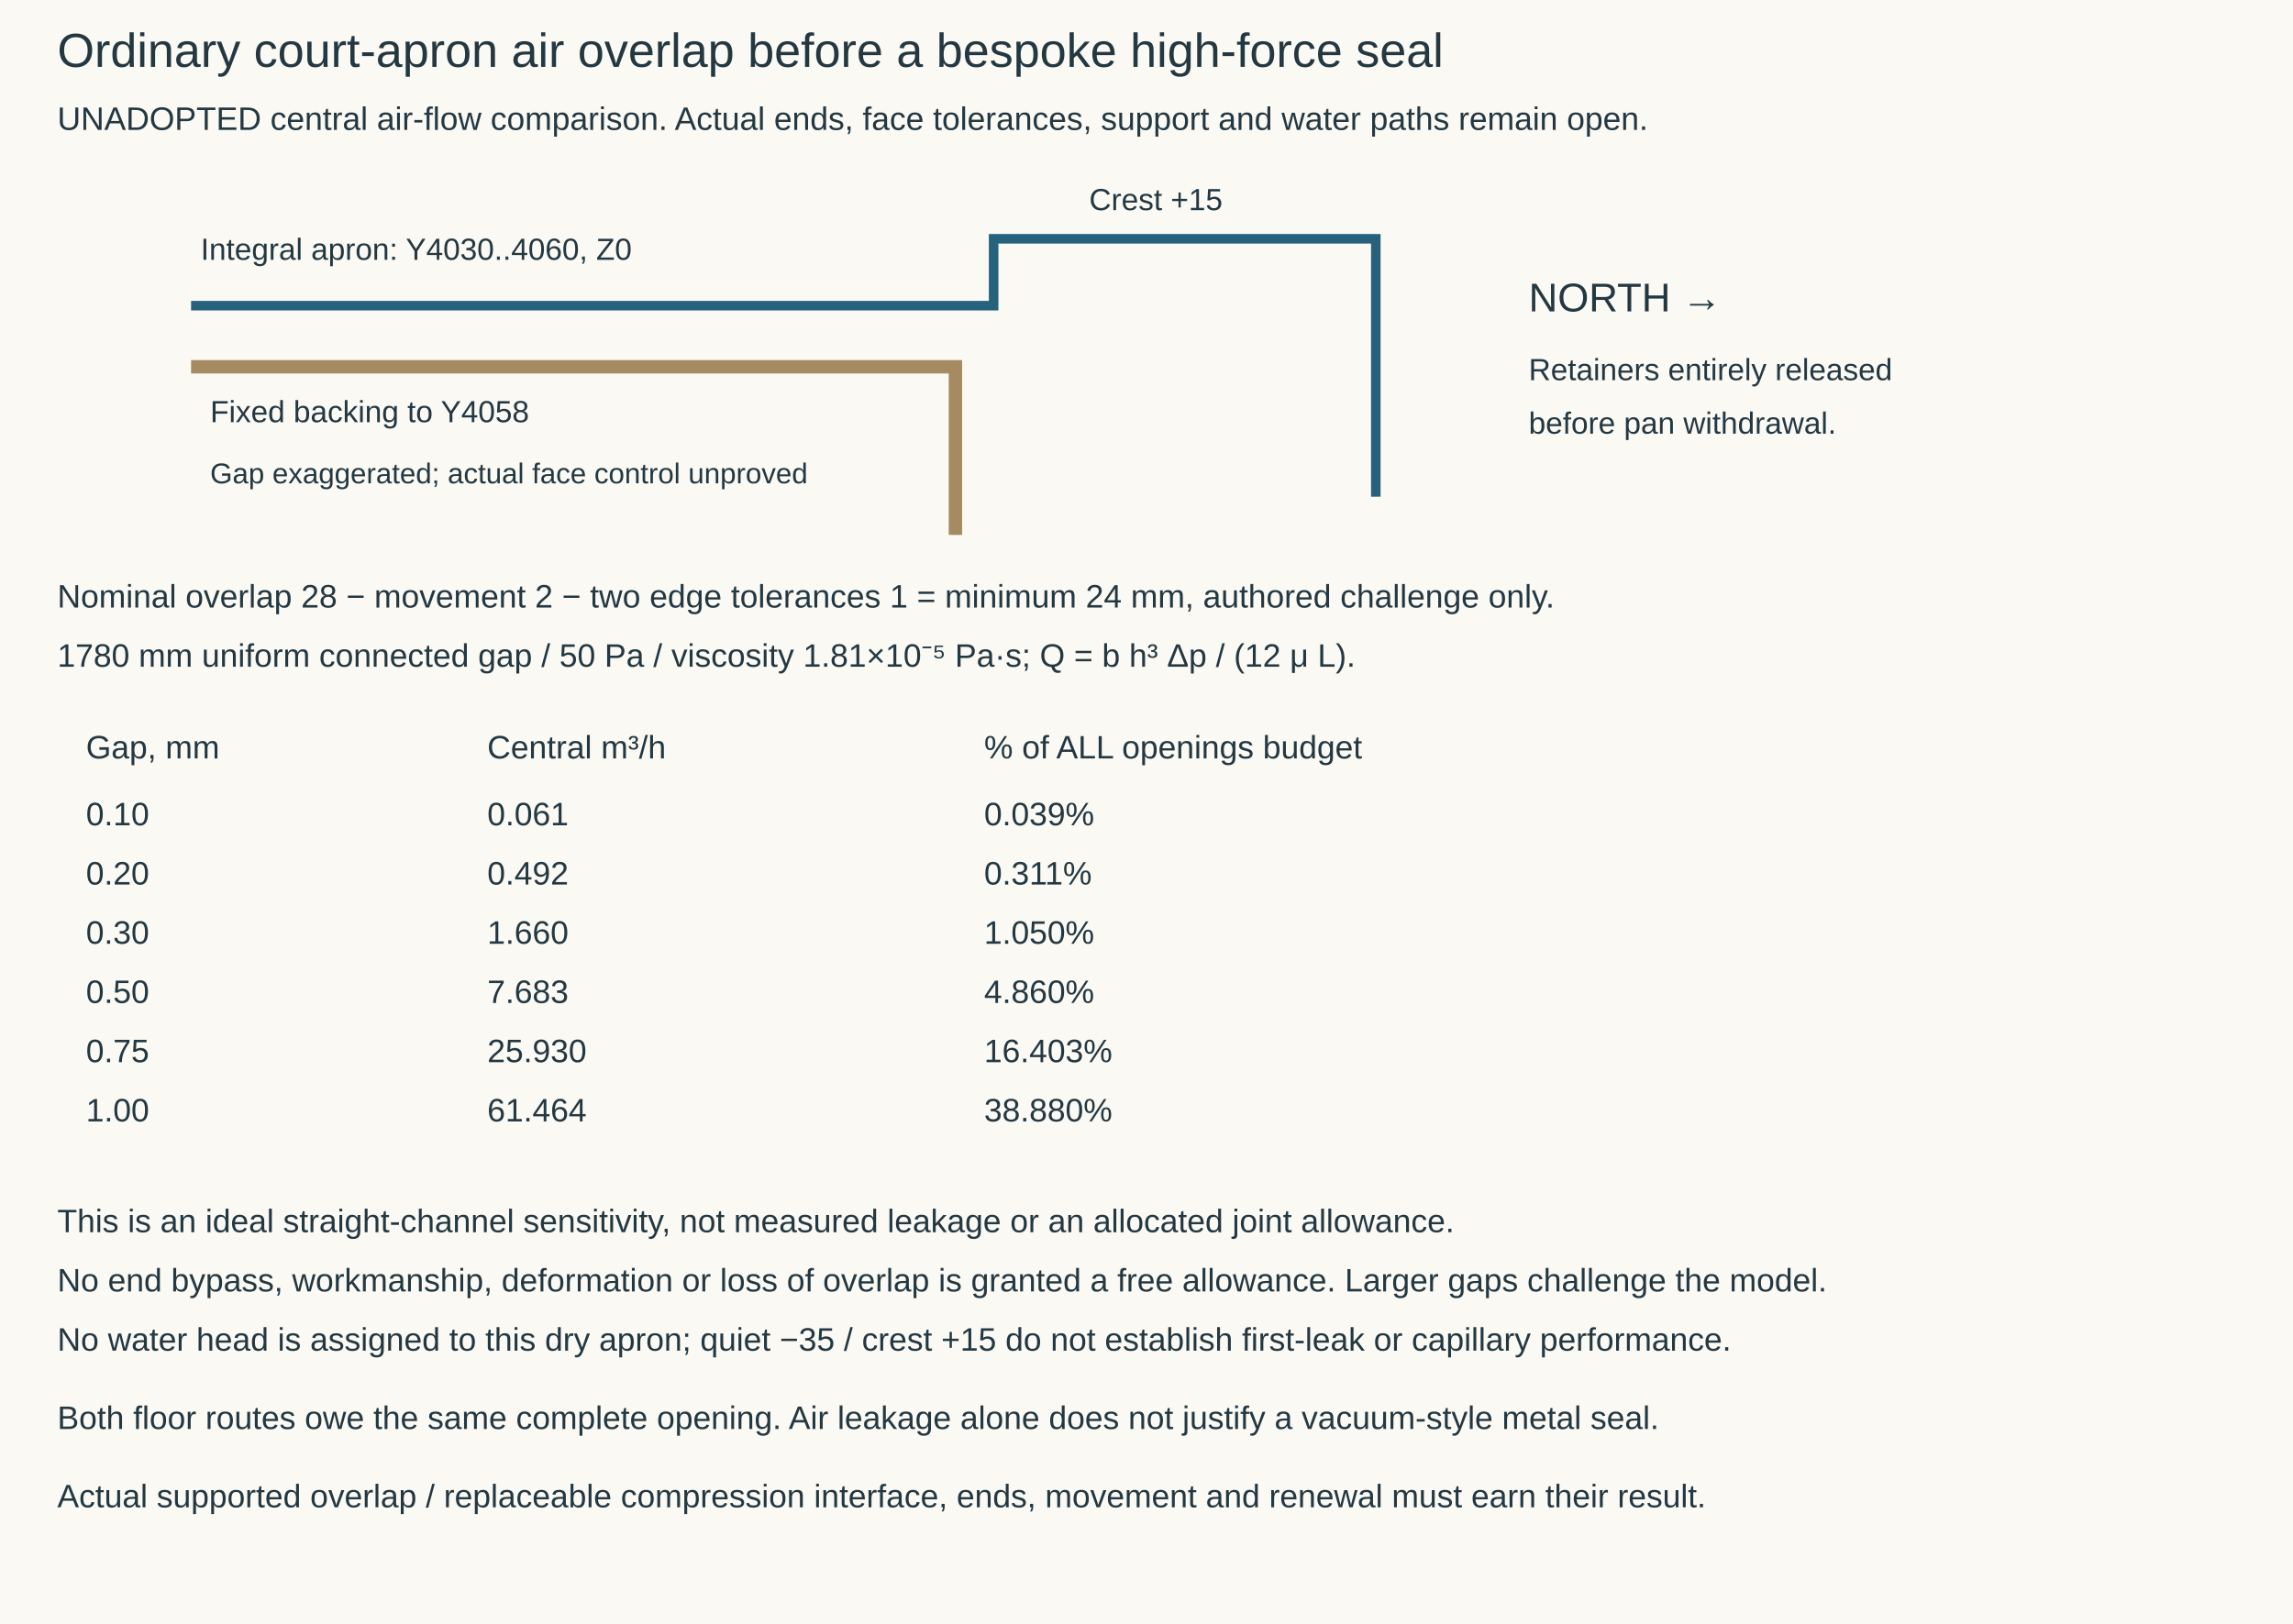
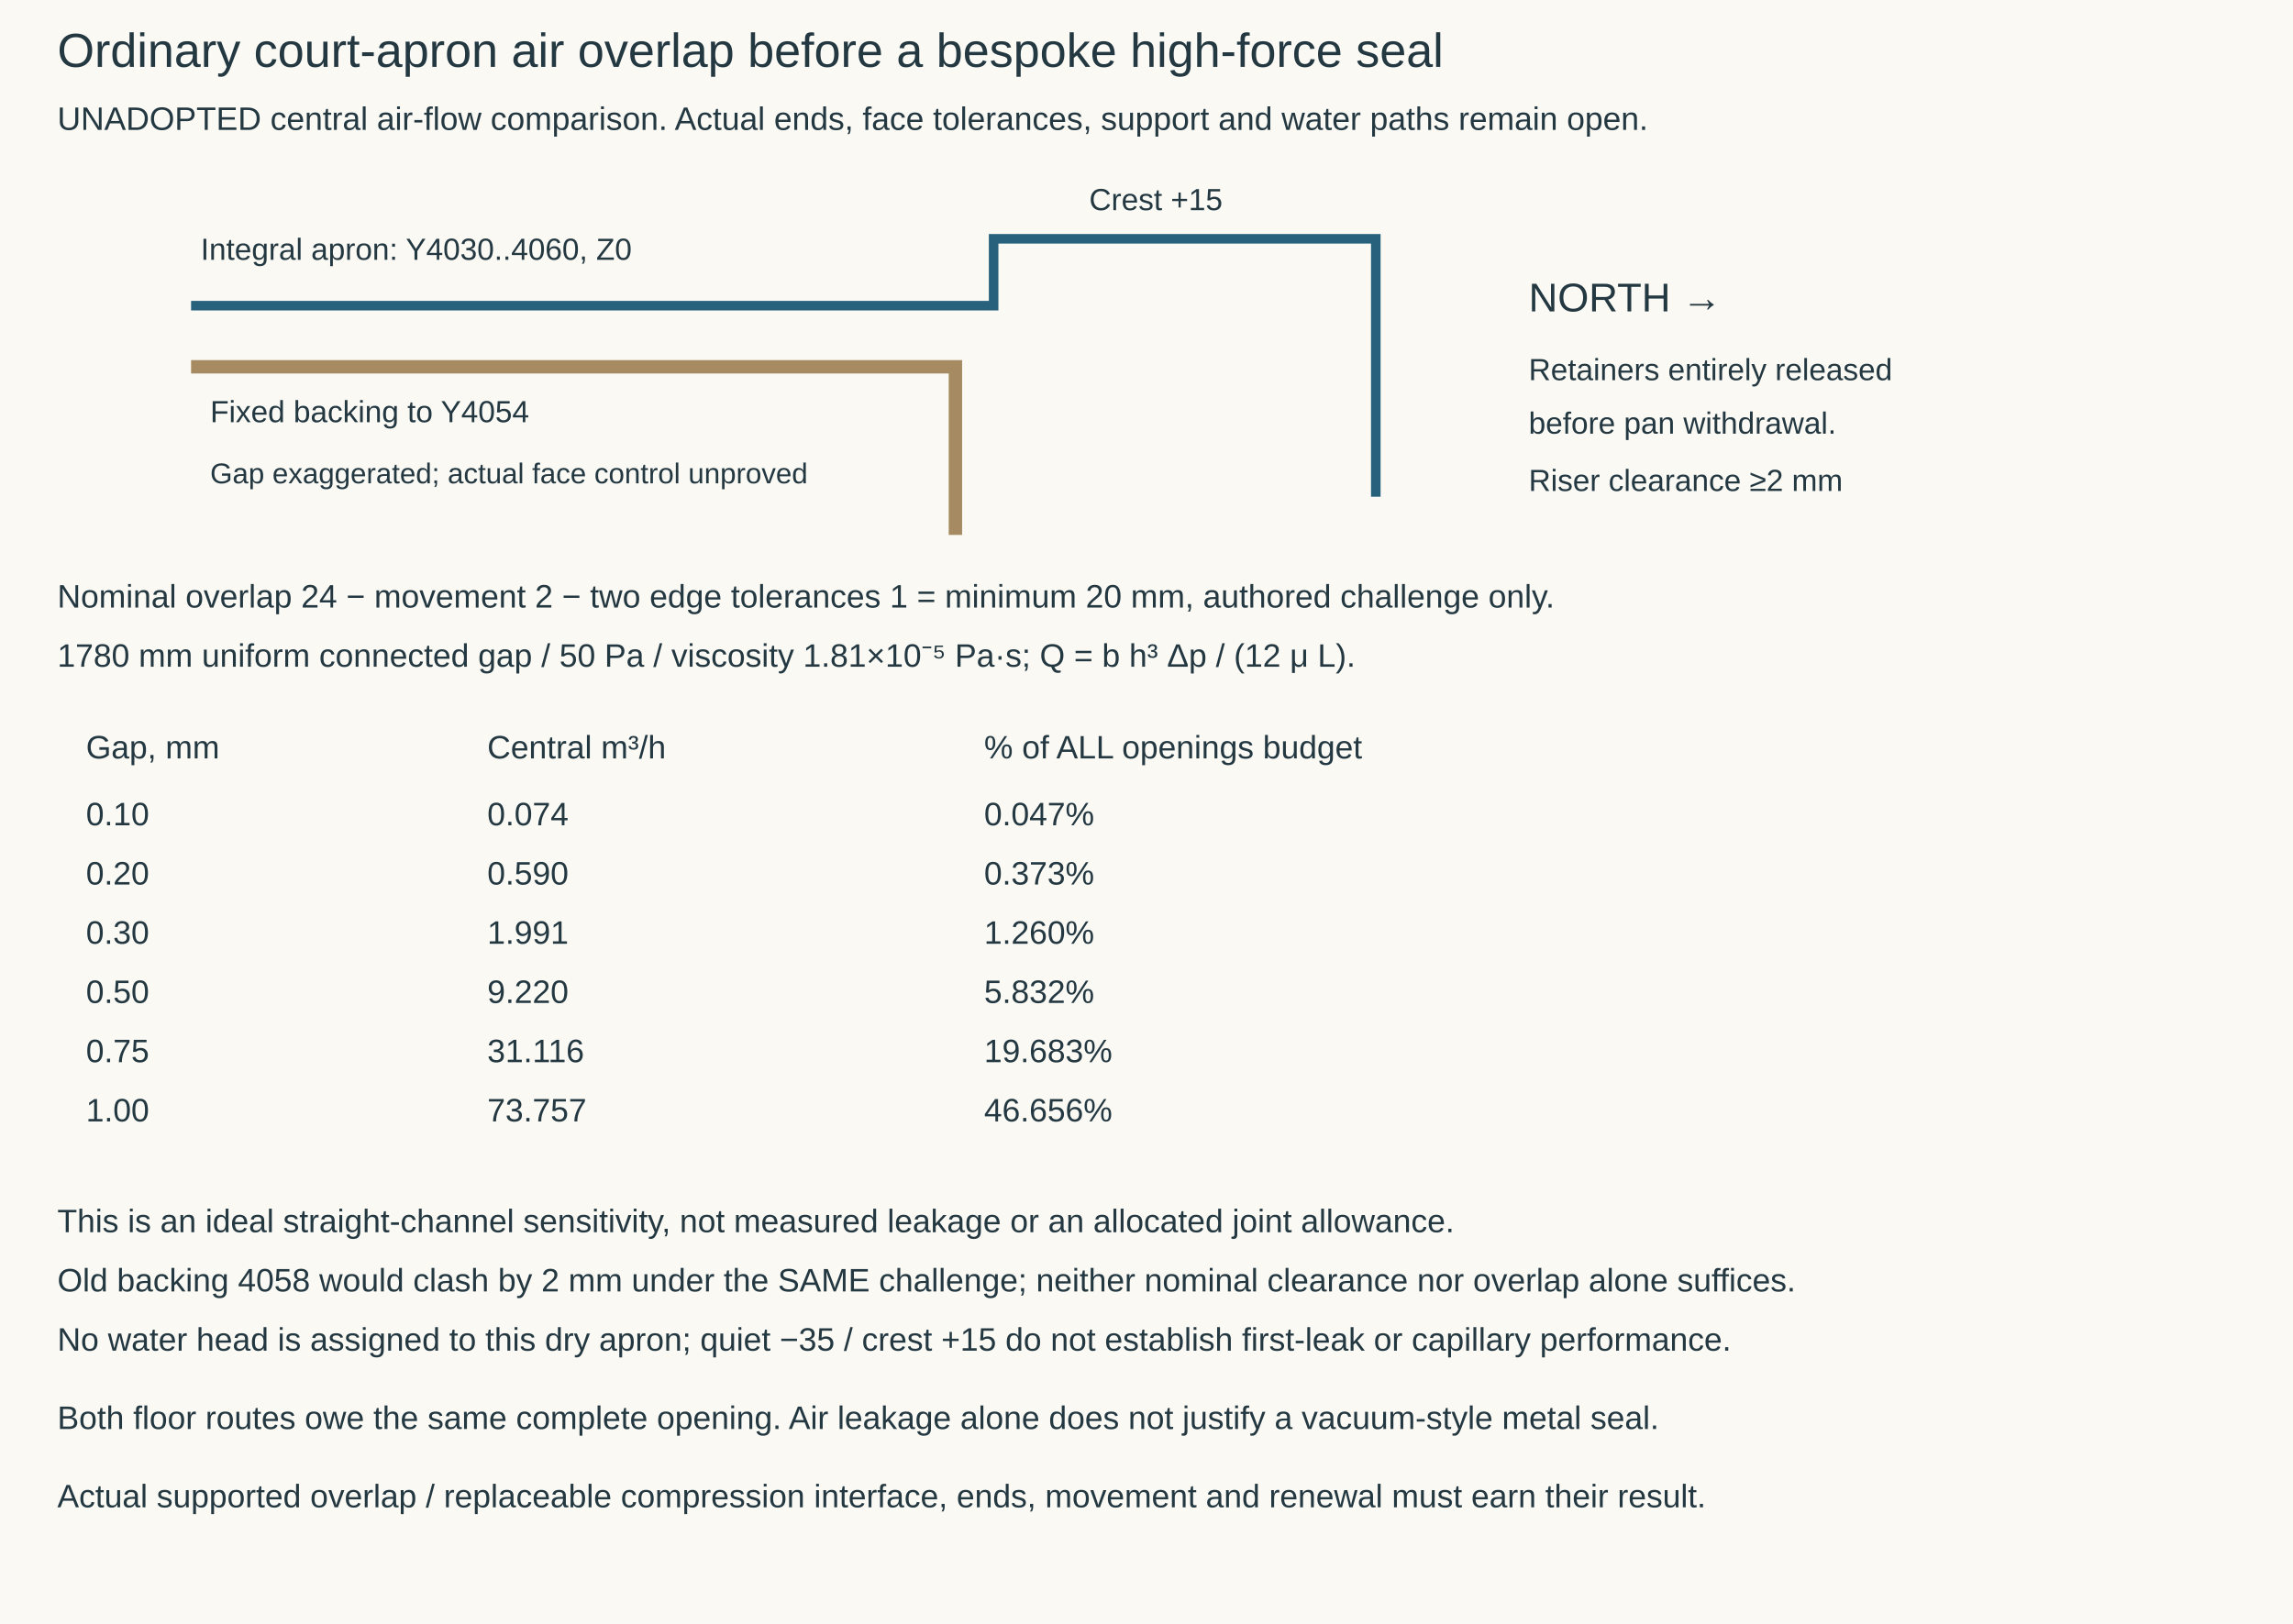
<svg xmlns="http://www.w3.org/2000/svg" width="1200" height="850" viewBox="0 0 1200 850">
  <rect width="1200" height="850" fill="#faf9f4" />
  <g font-family="Arial" fill="#243842">
    <text x="30" y="35" font-size="25">Ordinary court-apron air overlap before a bespoke high-force seal</text>
    <text x="30" y="68" font-size="17">UNADOPTED central air-flow comparison. Actual ends, face tolerances, support and water paths remain open.</text>
    <path d="M100 160H520V125H720V260" fill="none" stroke="#27617c" stroke-width="5" />
    <path d="M100 192H500V280" fill="none" stroke="#a68b62" stroke-width="7" />
    <text x="105" y="136" font-size="16">Integral apron: Y4030..4060, Z0</text>
    <text x="570" y="110" font-size="16">Crest +15</text>
-     <text x="110" y="221" font-size="16">Fixed backing to Y4058</text>
+     <text x="110" y="221" font-size="16">Fixed backing to Y4054</text>
    <text x="110" y="253" font-size="15">Gap exaggerated; actual face control unproved</text>
    <text x="800" y="163" font-size="21">NORTH →</text>
    <text x="800" y="199" font-size="16">Retainers entirely released</text>
    <text x="800" y="227" font-size="16">before pan withdrawal.</text>
-     <text x="30" y="318" font-size="17">Nominal overlap 28 − movement 2 − two edge tolerances 1 = minimum 24 mm, authored challenge only.</text>
+     <text x="800" y="257" font-size="16">Riser clearance ≥2 mm</text>
+     <text x="30" y="318" font-size="17">Nominal overlap 24 − movement 2 − two edge tolerances 1 = minimum 20 mm, authored challenge only.</text>
    <text x="30" y="349" font-size="17">1780 mm uniform connected gap / 50 Pa / viscosity 1.81×10⁻⁵ Pa·s; Q = b h³ Δp / (12 μ L).</text>
    <text x="45" y="397" font-size="17">Gap, mm</text>
    <text x="255" y="397" font-size="17">Central m³/h</text>
    <text x="515" y="397" font-size="17">% of ALL openings budget</text>
    <text x="45" y="432" font-size="17">0.10</text>
-     <text x="255" y="432" font-size="17">0.061</text>
-     <text x="515" y="432" font-size="17">0.039%</text>
+     <text x="255" y="432" font-size="17">0.074</text>
+     <text x="515" y="432" font-size="17">0.047%</text>
    <text x="45" y="463" font-size="17">0.20</text>
-     <text x="255" y="463" font-size="17">0.492</text>
-     <text x="515" y="463" font-size="17">0.311%</text>
+     <text x="255" y="463" font-size="17">0.590</text>
+     <text x="515" y="463" font-size="17">0.373%</text>
    <text x="45" y="494" font-size="17">0.30</text>
-     <text x="255" y="494" font-size="17">1.660</text>
-     <text x="515" y="494" font-size="17">1.050%</text>
+     <text x="255" y="494" font-size="17">1.991</text>
+     <text x="515" y="494" font-size="17">1.260%</text>
    <text x="45" y="525" font-size="17">0.50</text>
-     <text x="255" y="525" font-size="17">7.683</text>
-     <text x="515" y="525" font-size="17">4.860%</text>
+     <text x="255" y="525" font-size="17">9.220</text>
+     <text x="515" y="525" font-size="17">5.832%</text>
    <text x="45" y="556" font-size="17">0.75</text>
-     <text x="255" y="556" font-size="17">25.930</text>
-     <text x="515" y="556" font-size="17">16.403%</text>
+     <text x="255" y="556" font-size="17">31.116</text>
+     <text x="515" y="556" font-size="17">19.683%</text>
    <text x="45" y="587" font-size="17">1.00</text>
-     <text x="255" y="587" font-size="17">61.464</text>
-     <text x="515" y="587" font-size="17">38.880%</text>
+     <text x="255" y="587" font-size="17">73.757</text>
+     <text x="515" y="587" font-size="17">46.656%</text>
    <text x="30" y="645" font-size="17">This is an ideal straight-channel sensitivity, not measured leakage or an allocated joint allowance.</text>
-     <text x="30" y="676" font-size="17">No end bypass, workmanship, deformation or loss of overlap is granted a free allowance. Larger gaps challenge the model.</text>
+     <text x="30" y="676" font-size="17">Old backing 4058 would clash by 2 mm under the SAME challenge; neither nominal clearance nor overlap alone suffices.</text>
    <text x="30" y="707" font-size="17">No water head is assigned to this dry apron; quiet −35 / crest +15 do not establish first-leak or capillary performance.</text>
    <text x="30" y="748" font-size="17">Both floor routes owe the same complete opening. Air leakage alone does not justify a vacuum-style metal seal.</text>
    <text x="30" y="789" font-size="17">Actual supported overlap / replaceable compression interface, ends, movement and renewal must earn their result.</text>
  </g>
</svg>
